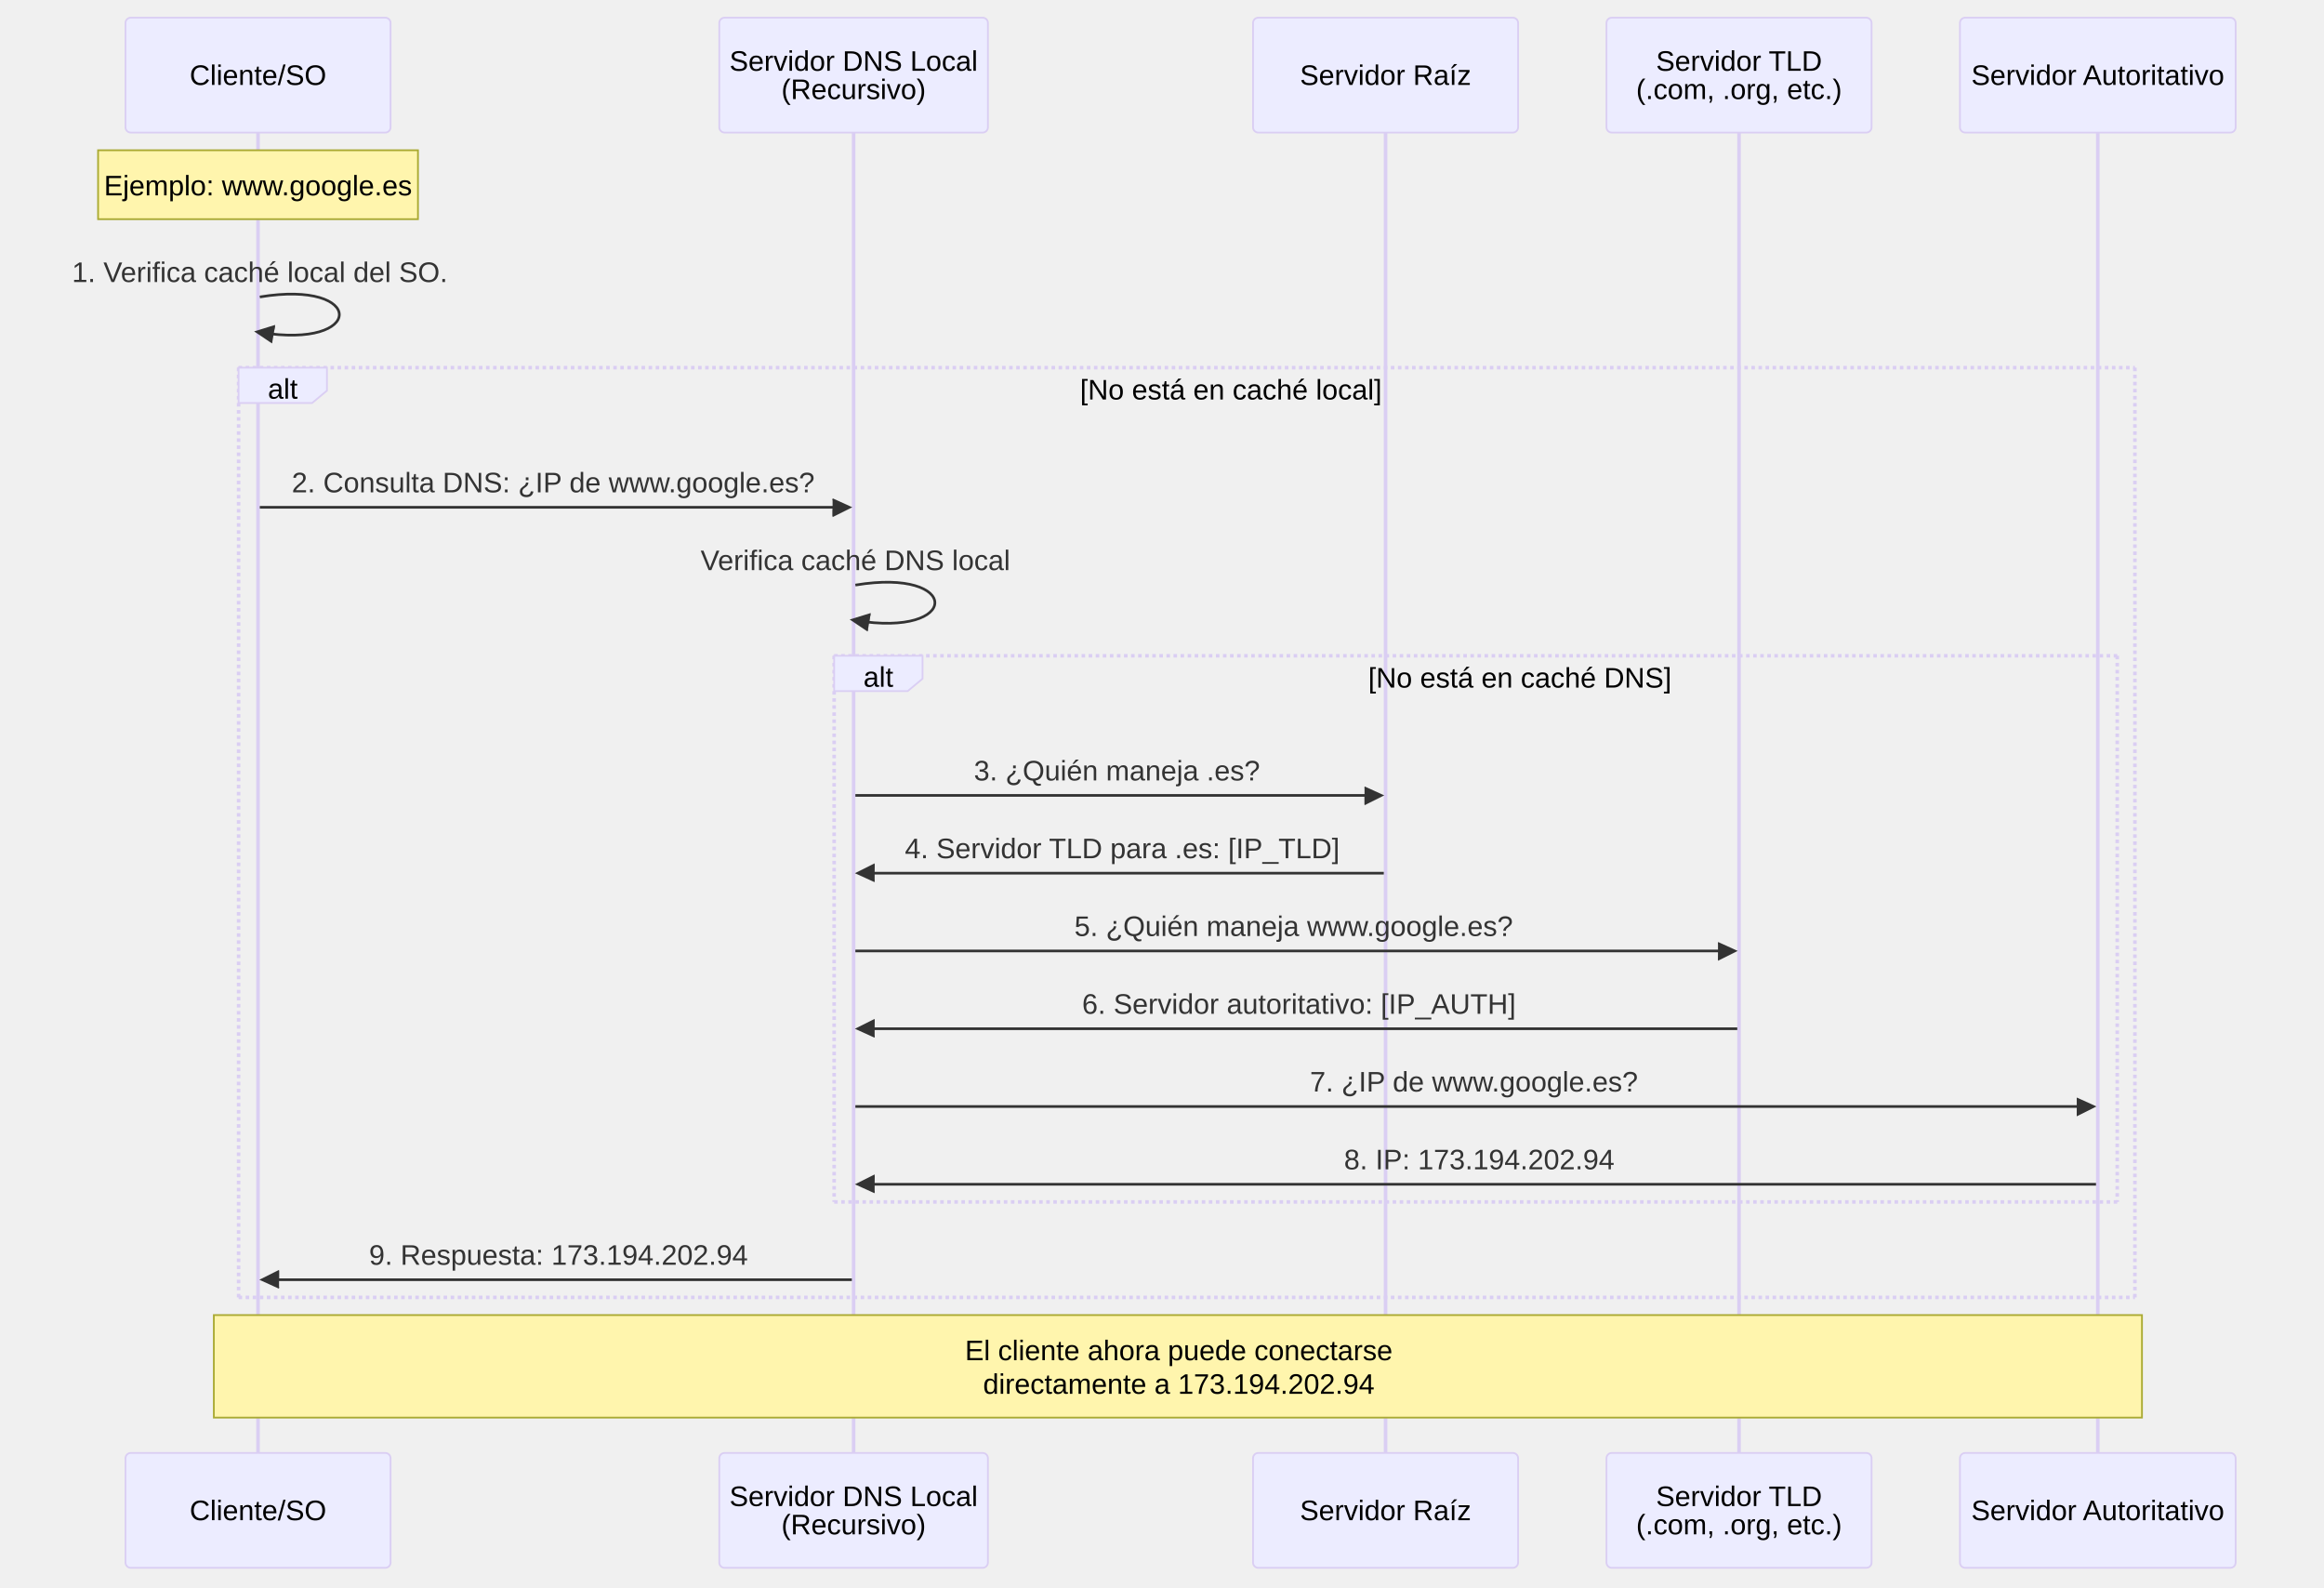
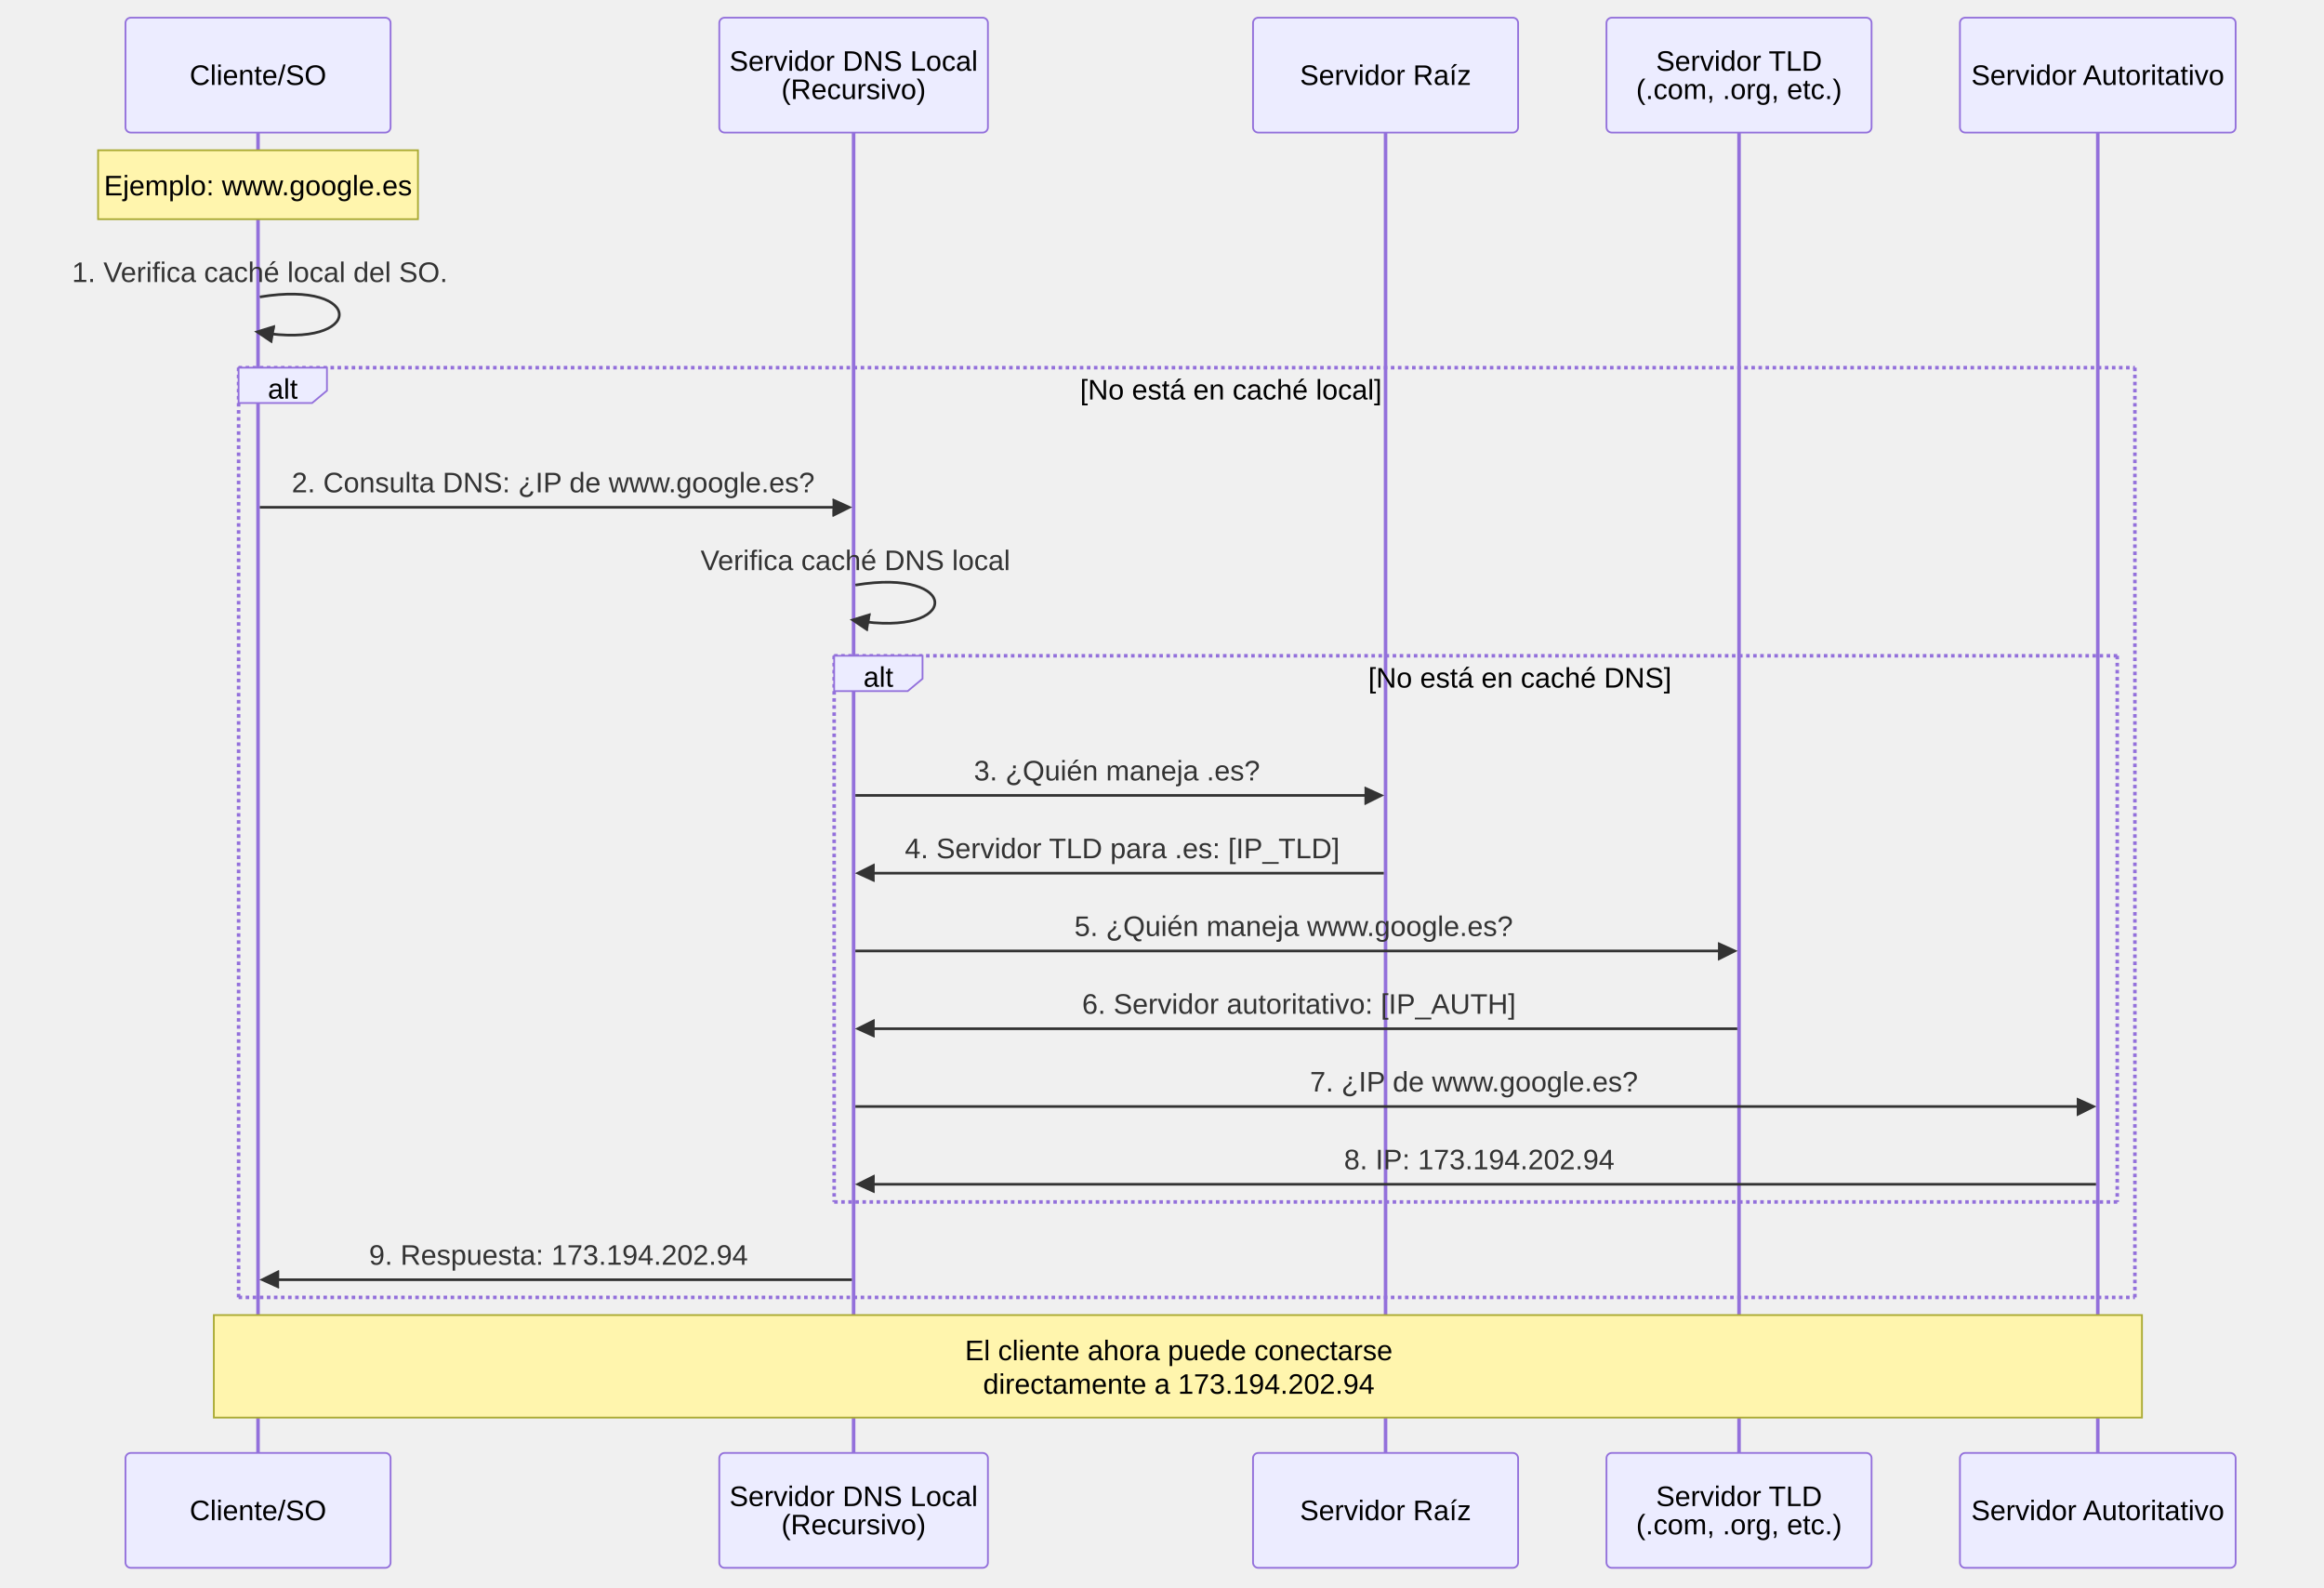
<svg xmlns="http://www.w3.org/2000/svg" id="my-svg" width="100%" style="max-width: 1315px; background-color: transparent;" viewBox="-71 -10 1315 898" role="graphics-document document" aria-roledescription="sequence">
  <g>
    <rect x="1038" y="812" fill="#eaeaea" stroke="#666" width="156" height="65" name="Auth" rx="3" ry="3" class="actor actor-bottom" />
    <text x="1116" y="844.5" dominant-baseline="central" alignment-baseline="central" class="actor actor-box" style="text-anchor: middle; font-size: 16px; font-weight: 400;">
      <tspan x="1116" dy="0">Servidor Autoritativo</tspan>
    </text>
  </g>
  <g>
    <rect x="838" y="812" fill="#eaeaea" stroke="#666" width="150" height="65" name="TLD" rx="3" ry="3" class="actor actor-bottom" />
    <text x="913" y="844.5" dominant-baseline="central" alignment-baseline="central" class="actor actor-box" style="text-anchor: middle; font-size: 16px; font-weight: 400;">
      <tspan x="913" dy="-8">Servidor TLD</tspan>
    </text>
    <text x="913" y="844.5" dominant-baseline="central" alignment-baseline="central" class="actor actor-box" style="text-anchor: middle; font-size: 16px; font-weight: 400;">
      <tspan x="913" dy="8">(.com, .org, etc.)</tspan>
    </text>
  </g>
  <g>
    <rect x="638" y="812" fill="#eaeaea" stroke="#666" width="150" height="65" name="Raiz" rx="3" ry="3" class="actor actor-bottom" />
    <text x="713" y="844.5" dominant-baseline="central" alignment-baseline="central" class="actor actor-box" style="text-anchor: middle; font-size: 16px; font-weight: 400;">
      <tspan x="713" dy="0">Servidor Raíz</tspan>
    </text>
  </g>
  <g>
    <rect x="336" y="812" fill="#eaeaea" stroke="#666" width="152" height="65" name="Local" rx="3" ry="3" class="actor actor-bottom" />
    <text x="412" y="844.5" dominant-baseline="central" alignment-baseline="central" class="actor actor-box" style="text-anchor: middle; font-size: 16px; font-weight: 400;">
      <tspan x="412" dy="-8">Servidor DNS Local</tspan>
    </text>
    <text x="412" y="844.5" dominant-baseline="central" alignment-baseline="central" class="actor actor-box" style="text-anchor: middle; font-size: 16px; font-weight: 400;">
      <tspan x="412" dy="8">(Recursivo)</tspan>
    </text>
  </g>
  <g>
    <rect x="0" y="812" fill="#eaeaea" stroke="#666" width="150" height="65" name="Cliente" rx="3" ry="3" class="actor actor-bottom" />
    <text x="75" y="844.5" dominant-baseline="central" alignment-baseline="central" class="actor actor-box" style="text-anchor: middle; font-size: 16px; font-weight: 400;">
      <tspan x="75" dy="0">Cliente/SO</tspan>
    </text>
  </g>
  <g>
-     <line id="actor4" x1="1116" y1="65" x2="1116" y2="812" class="actor-line 200" stroke-width="0.5px" stroke="#999" name="Auth" />
-     <g id="root-4">
+     <line id="actor4" x1="1116" y1="65" x2="1116" y2="812" class="actor-line 200" stroke-width="0.5px" stroke="#999" name="Auth" data-et="life-line" data-id="Auth" />
+     <g id="root-4" data-et="participant" data-type="participant" data-id="Auth">
      <rect x="1038" y="0" fill="#eaeaea" stroke="#666" width="156" height="65" name="Auth" rx="3" ry="3" class="actor actor-top" />
      <text x="1116" y="32.5" dominant-baseline="central" alignment-baseline="central" class="actor actor-box" style="text-anchor: middle; font-size: 16px; font-weight: 400;">
        <tspan x="1116" dy="0">Servidor Autoritativo</tspan>
      </text>
    </g>
  </g>
  <g>
-     <line id="actor3" x1="913" y1="65" x2="913" y2="812" class="actor-line 200" stroke-width="0.5px" stroke="#999" name="TLD" />
-     <g id="root-3">
+     <line id="actor3" x1="913" y1="65" x2="913" y2="812" class="actor-line 200" stroke-width="0.5px" stroke="#999" name="TLD" data-et="life-line" data-id="TLD" />
+     <g id="root-3" data-et="participant" data-type="participant" data-id="TLD">
      <rect x="838" y="0" fill="#eaeaea" stroke="#666" width="150" height="65" name="TLD" rx="3" ry="3" class="actor actor-top" />
      <text x="913" y="32.5" dominant-baseline="central" alignment-baseline="central" class="actor actor-box" style="text-anchor: middle; font-size: 16px; font-weight: 400;">
        <tspan x="913" dy="-8">Servidor TLD</tspan>
      </text>
      <text x="913" y="32.5" dominant-baseline="central" alignment-baseline="central" class="actor actor-box" style="text-anchor: middle; font-size: 16px; font-weight: 400;">
        <tspan x="913" dy="8">(.com, .org, etc.)</tspan>
      </text>
    </g>
  </g>
  <g>
-     <line id="actor2" x1="713" y1="65" x2="713" y2="812" class="actor-line 200" stroke-width="0.5px" stroke="#999" name="Raiz" />
-     <g id="root-2">
+     <line id="actor2" x1="713" y1="65" x2="713" y2="812" class="actor-line 200" stroke-width="0.5px" stroke="#999" name="Raiz" data-et="life-line" data-id="Raiz" />
+     <g id="root-2" data-et="participant" data-type="participant" data-id="Raiz">
      <rect x="638" y="0" fill="#eaeaea" stroke="#666" width="150" height="65" name="Raiz" rx="3" ry="3" class="actor actor-top" />
      <text x="713" y="32.5" dominant-baseline="central" alignment-baseline="central" class="actor actor-box" style="text-anchor: middle; font-size: 16px; font-weight: 400;">
        <tspan x="713" dy="0">Servidor Raíz</tspan>
      </text>
    </g>
  </g>
  <g>
-     <line id="actor1" x1="412" y1="65" x2="412" y2="812" class="actor-line 200" stroke-width="0.5px" stroke="#999" name="Local" />
-     <g id="root-1">
+     <line id="actor1" x1="412" y1="65" x2="412" y2="812" class="actor-line 200" stroke-width="0.5px" stroke="#999" name="Local" data-et="life-line" data-id="Local" />
+     <g id="root-1" data-et="participant" data-type="participant" data-id="Local">
      <rect x="336" y="0" fill="#eaeaea" stroke="#666" width="152" height="65" name="Local" rx="3" ry="3" class="actor actor-top" />
      <text x="412" y="32.5" dominant-baseline="central" alignment-baseline="central" class="actor actor-box" style="text-anchor: middle; font-size: 16px; font-weight: 400;">
        <tspan x="412" dy="-8">Servidor DNS Local</tspan>
      </text>
      <text x="412" y="32.5" dominant-baseline="central" alignment-baseline="central" class="actor actor-box" style="text-anchor: middle; font-size: 16px; font-weight: 400;">
        <tspan x="412" dy="8">(Recursivo)</tspan>
      </text>
    </g>
  </g>
  <g>
-     <line id="actor0" x1="75" y1="65" x2="75" y2="812" class="actor-line 200" stroke-width="0.5px" stroke="#999" name="Cliente" />
-     <g id="root-0">
+     <line id="actor0" x1="75" y1="65" x2="75" y2="812" class="actor-line 200" stroke-width="0.5px" stroke="#999" name="Cliente" data-et="life-line" data-id="Cliente" />
+     <g id="root-0" data-et="participant" data-type="participant" data-id="Cliente">
      <rect x="0" y="0" fill="#eaeaea" stroke="#666" width="150" height="65" name="Cliente" rx="3" ry="3" class="actor actor-top" />
      <text x="75" y="32.5" dominant-baseline="central" alignment-baseline="central" class="actor actor-box" style="text-anchor: middle; font-size: 16px; font-weight: 400;">
        <tspan x="75" dy="0">Cliente/SO</tspan>
      </text>
    </g>
  </g>
-   <style>#my-svg{font-family:"trebuchet ms",verdana,arial,sans-serif;font-size:16px;fill:#333;}@keyframes edge-animation-frame{from{stroke-dashoffset:0;}}@keyframes dash{to{stroke-dashoffset:0;}}#my-svg .edge-animation-slow{stroke-dasharray:9,5!important;stroke-dashoffset:900;animation:dash 50s linear infinite;stroke-linecap:round;}#my-svg .edge-animation-fast{stroke-dasharray:9,5!important;stroke-dashoffset:900;animation:dash 20s linear infinite;stroke-linecap:round;}#my-svg .error-icon{fill:#552222;}#my-svg .error-text{fill:#552222;stroke:#552222;}#my-svg .edge-thickness-normal{stroke-width:1px;}#my-svg .edge-thickness-thick{stroke-width:3.5px;}#my-svg .edge-pattern-solid{stroke-dasharray:0;}#my-svg .edge-thickness-invisible{stroke-width:0;fill:none;}#my-svg .edge-pattern-dashed{stroke-dasharray:3;}#my-svg .edge-pattern-dotted{stroke-dasharray:2;}#my-svg .marker{fill:#333333;stroke:#333333;}#my-svg .marker.cross{stroke:#333333;}#my-svg svg{font-family:"trebuchet ms",verdana,arial,sans-serif;font-size:16px;}#my-svg p{margin:0;}#my-svg .actor{stroke:hsl(259.626, 59.777%, 87.902%);fill:#ECECFF;}#my-svg text.actor&gt;tspan{fill:black;stroke:none;}#my-svg .actor-line{stroke:hsl(259.626, 59.777%, 87.902%);}#my-svg .innerArc{stroke-width:1.5;stroke-dasharray:none;}#my-svg .messageLine0{stroke-width:1.5;stroke-dasharray:none;stroke:#333;}#my-svg .messageLine1{stroke-width:1.5;stroke-dasharray:2,2;stroke:#333;}#my-svg #arrowhead path{fill:#333;stroke:#333;}#my-svg .sequenceNumber{fill:white;}#my-svg #sequencenumber{fill:#333;}#my-svg #crosshead path{fill:#333;stroke:#333;}#my-svg .messageText{fill:#333;stroke:none;}#my-svg .labelBox{stroke:hsl(259.626, 59.777%, 87.902%);fill:#ECECFF;}#my-svg .labelText,#my-svg .labelText&gt;tspan{fill:black;stroke:none;}#my-svg .loopText,#my-svg .loopText&gt;tspan{fill:black;stroke:none;}#my-svg .loopLine{stroke-width:2px;stroke-dasharray:2,2;stroke:hsl(259.626, 59.777%, 87.902%);fill:hsl(259.626, 59.777%, 87.902%);}#my-svg .note{stroke:#aaaa33;fill:#fff5ad;}#my-svg .noteText,#my-svg .noteText&gt;tspan{fill:black;stroke:none;}#my-svg .activation0{fill:#f4f4f4;stroke:#666;}#my-svg .activation1{fill:#f4f4f4;stroke:#666;}#my-svg .activation2{fill:#f4f4f4;stroke:#666;}#my-svg .actorPopupMenu{position:absolute;}#my-svg .actorPopupMenuPanel{position:absolute;fill:#ECECFF;box-shadow:0px 8px 16px 0px rgba(0,0,0,0.2);filter:drop-shadow(3px 5px 2px rgb(0 0 0 / 0.4));}#my-svg .actor-man line{stroke:hsl(259.626, 59.777%, 87.902%);fill:#ECECFF;}#my-svg .actor-man circle,#my-svg line{stroke:hsl(259.626, 59.777%, 87.902%);fill:#ECECFF;stroke-width:2px;}#my-svg :root{--mermaid-font-family:"trebuchet ms",verdana,arial,sans-serif;}</style>
+   <style>#my-svg{font-family:"trebuchet ms",verdana,arial,sans-serif;font-size:16px;fill:#333;}@keyframes edge-animation-frame{from{stroke-dashoffset:0;}}@keyframes dash{to{stroke-dashoffset:0;}}#my-svg .edge-animation-slow{stroke-dasharray:9,5!important;stroke-dashoffset:900;animation:dash 50s linear infinite;stroke-linecap:round;}#my-svg .edge-animation-fast{stroke-dasharray:9,5!important;stroke-dashoffset:900;animation:dash 20s linear infinite;stroke-linecap:round;}#my-svg .error-icon{fill:#552222;}#my-svg .error-text{fill:#552222;stroke:#552222;}#my-svg .edge-thickness-normal{stroke-width:1px;}#my-svg .edge-thickness-thick{stroke-width:3.5px;}#my-svg .edge-pattern-solid{stroke-dasharray:0;}#my-svg .edge-thickness-invisible{stroke-width:0;fill:none;}#my-svg .edge-pattern-dashed{stroke-dasharray:3;}#my-svg .edge-pattern-dotted{stroke-dasharray:2;}#my-svg .marker{fill:#333333;stroke:#333333;}#my-svg .marker.cross{stroke:#333333;}#my-svg svg{font-family:"trebuchet ms",verdana,arial,sans-serif;font-size:16px;}#my-svg p{margin:0;}#my-svg .actor{stroke:#9370DB;fill:#ECECFF;stroke-width:1;}#my-svg rect.actor.outer-path[data-look="neo"]{filter:drop-shadow(1px 2px 2px rgba(185, 185, 185, 1));}#my-svg rect.note[data-look="neo"]{stroke:#aaaa33;fill:#fff5ad;filter:drop-shadow(1px 2px 2px rgba(185, 185, 185, 1));}#my-svg text.actor&gt;tspan{fill:black;stroke:none;}#my-svg .actor-line{stroke:#9370DB;}#my-svg .innerArc{stroke-width:1.5;stroke-dasharray:none;}#my-svg .messageLine0{stroke-width:1.5;stroke-dasharray:none;stroke:#333;}#my-svg .messageLine1{stroke-width:1.5;stroke-dasharray:2,2;stroke:#333;}#my-svg [id$="-arrowhead"] path{fill:#333;stroke:#333;}#my-svg .sequenceNumber{fill:white;}#my-svg [id$="-sequencenumber"]{fill:#333;}#my-svg [id$="-crosshead"] path{fill:#333;stroke:#333;}#my-svg .messageText{fill:#333;stroke:none;}#my-svg .labelBox{stroke:#9370DB;fill:#ECECFF;filter:none;}#my-svg .labelText,#my-svg .labelText&gt;tspan{fill:black;stroke:none;}#my-svg .loopText,#my-svg .loopText&gt;tspan{fill:black;stroke:none;}#my-svg .sectionTitle,#my-svg .sectionTitle&gt;tspan{fill:black;stroke:none;}#my-svg .loopLine{stroke-width:2px;stroke-dasharray:2,2;stroke:#9370DB;fill:#9370DB;}#my-svg .note{stroke:#aaaa33;fill:#fff5ad;}#my-svg .noteText,#my-svg .noteText&gt;tspan{fill:black;stroke:none;font-weight:normal;}#my-svg .activation0{fill:#f4f4f4;stroke:#666;}#my-svg .activation1{fill:#f4f4f4;stroke:#666;}#my-svg .activation2{fill:#f4f4f4;stroke:#666;}#my-svg .actorPopupMenu{position:absolute;}#my-svg .actorPopupMenuPanel{position:absolute;fill:#ECECFF;box-shadow:0px 8px 16px 0px rgba(0,0,0,0.2);filter:drop-shadow(3px 5px 2px rgb(0 0 0 / 0.4));}#my-svg .actor-man circle,#my-svg line{fill:#ECECFF;stroke-width:2px;}#my-svg g rect.rect{filter:drop-shadow(1px 2px 2px rgba(185, 185, 185, 1));stroke:#9370DB;}#my-svg .node .neo-node{stroke:#9370DB;}#my-svg [data-look="neo"].node rect,#my-svg [data-look="neo"].cluster rect,#my-svg [data-look="neo"].node polygon{stroke:#9370DB;filter:drop-shadow(1px 2px 2px rgba(185, 185, 185, 1));}#my-svg [data-look="neo"].swimlane.cluster rect{filter:none;}#my-svg [data-look="neo"].node path{stroke:#9370DB;stroke-width:1px;}#my-svg [data-look="neo"].node .outer-path{filter:drop-shadow(1px 2px 2px rgba(185, 185, 185, 1));}#my-svg [data-look="neo"].node .neo-line path{stroke:#9370DB;filter:none;}#my-svg [data-look="neo"].node circle{stroke:#9370DB;filter:drop-shadow(1px 2px 2px rgba(185, 185, 185, 1));}#my-svg [data-look="neo"].node circle .state-start{fill:#000000;}#my-svg [data-look="neo"].icon-shape .icon{fill:#9370DB;filter:drop-shadow(1px 2px 2px rgba(185, 185, 185, 1));}#my-svg [data-look="neo"].icon-shape .icon-neo path{stroke:#9370DB;filter:drop-shadow(1px 2px 2px rgba(185, 185, 185, 1));}#my-svg :root{--mermaid-font-family:"trebuchet ms",verdana,arial,sans-serif;}</style>
  <g />
  <defs>
-     <symbol id="computer" width="24" height="24">
+     <symbol id="my-svg-computer" width="24" height="24">
      <path transform="scale(.5)" d="M2 2v13h20v-13h-20zm18 11h-16v-9h16v9zm-10.228 6l.466-1h3.524l.467 1h-4.457zm14.228 3h-24l2-6h2.104l-1.33 4h18.45l-1.297-4h2.073l2 6zm-5-10h-14v-7h14v7z" />
    </symbol>
  </defs>
  <defs>
-     <symbol id="database" fill-rule="evenodd" clip-rule="evenodd">
+     <symbol id="my-svg-database" fill-rule="evenodd" clip-rule="evenodd">
      <path transform="scale(.5)" d="M12.258.001l.256.004.255.005.253.008.251.01.249.012.247.015.246.016.242.019.241.02.239.023.236.024.233.027.231.028.229.031.225.032.223.034.22.036.217.038.214.04.211.041.208.043.205.045.201.046.198.048.194.05.191.051.187.053.183.054.18.056.175.057.172.059.168.06.163.061.16.063.155.064.15.066.074.033.073.033.071.034.07.034.069.035.068.035.067.035.066.035.064.036.064.036.062.036.06.036.06.037.058.037.058.037.055.038.055.038.053.038.052.038.051.039.05.039.048.039.047.039.045.04.044.04.043.04.041.04.04.041.039.041.037.041.036.041.034.041.033.042.032.042.03.042.029.042.027.042.026.043.024.043.023.043.021.043.02.043.018.044.017.043.015.044.013.044.012.044.011.045.009.044.007.045.006.045.004.045.002.045.001.045v17l-.001.045-.002.045-.004.045-.006.045-.007.045-.009.044-.011.045-.012.044-.013.044-.015.044-.017.043-.018.044-.02.043-.021.043-.023.043-.024.043-.026.043-.027.042-.029.042-.03.042-.032.042-.033.042-.034.041-.036.041-.037.041-.039.041-.04.041-.041.04-.043.04-.044.04-.045.04-.047.039-.048.039-.05.039-.051.039-.052.038-.053.038-.055.038-.055.038-.058.037-.058.037-.06.037-.06.036-.062.036-.064.036-.064.036-.066.035-.067.035-.068.035-.069.035-.07.034-.071.034-.073.033-.074.033-.15.066-.155.064-.16.063-.163.061-.168.06-.172.059-.175.057-.18.056-.183.054-.187.053-.191.051-.194.05-.198.048-.201.046-.205.045-.208.043-.211.041-.214.04-.217.038-.22.036-.223.034-.225.032-.229.031-.231.028-.233.027-.236.024-.239.023-.241.02-.242.019-.246.016-.247.015-.249.012-.251.01-.253.008-.255.005-.256.004-.258.001-.258-.001-.256-.004-.255-.005-.253-.008-.251-.01-.249-.012-.247-.015-.245-.016-.243-.019-.241-.02-.238-.023-.236-.024-.234-.027-.231-.028-.228-.031-.226-.032-.223-.034-.22-.036-.217-.038-.214-.04-.211-.041-.208-.043-.204-.045-.201-.046-.198-.048-.195-.05-.19-.051-.187-.053-.184-.054-.179-.056-.176-.057-.172-.059-.167-.06-.164-.061-.159-.063-.155-.064-.151-.066-.074-.033-.072-.033-.072-.034-.07-.034-.069-.035-.068-.035-.067-.035-.066-.035-.064-.036-.063-.036-.062-.036-.061-.036-.06-.037-.058-.037-.057-.037-.056-.038-.055-.038-.053-.038-.052-.038-.051-.039-.049-.039-.049-.039-.046-.039-.046-.04-.044-.04-.043-.04-.041-.04-.04-.041-.039-.041-.037-.041-.036-.041-.034-.041-.033-.042-.032-.042-.03-.042-.029-.042-.027-.042-.026-.043-.024-.043-.023-.043-.021-.043-.02-.043-.018-.044-.017-.043-.015-.044-.013-.044-.012-.044-.011-.045-.009-.044-.007-.045-.006-.045-.004-.045-.002-.045-.001-.045v-17l.001-.045.002-.045.004-.045.006-.045.007-.045.009-.044.011-.045.012-.044.013-.044.015-.044.017-.043.018-.044.02-.043.021-.043.023-.043.024-.043.026-.043.027-.042.029-.042.03-.042.032-.042.033-.042.034-.041.036-.041.037-.041.039-.041.04-.041.041-.04.043-.04.044-.04.046-.04.046-.039.049-.039.049-.039.051-.039.052-.038.053-.038.055-.038.056-.038.057-.037.058-.037.06-.037.061-.036.062-.036.063-.036.064-.036.066-.035.067-.035.068-.035.069-.035.07-.034.072-.034.072-.033.074-.033.151-.066.155-.064.159-.063.164-.061.167-.06.172-.059.176-.057.179-.056.184-.054.187-.053.19-.051.195-.05.198-.048.201-.046.204-.045.208-.043.211-.041.214-.04.217-.038.22-.036.223-.034.226-.032.228-.031.231-.028.234-.027.236-.024.238-.023.241-.02.243-.019.245-.016.247-.015.249-.012.251-.01.253-.008.255-.005.256-.004.258-.001.258.001zm-9.258 20.499v.01l.001.021.003.021.004.022.005.021.006.022.007.022.009.023.01.022.011.023.012.023.013.023.015.023.016.024.017.023.018.024.019.024.021.024.022.025.023.024.024.025.052.049.056.05.061.051.066.051.07.051.075.051.079.052.084.052.088.052.092.052.097.052.102.051.105.052.11.052.114.051.119.051.123.051.127.05.131.05.135.05.139.048.144.049.147.047.152.047.155.047.16.045.163.045.167.043.171.043.176.041.178.041.183.039.187.039.19.037.194.035.197.035.202.033.204.031.209.03.212.029.216.027.219.025.222.024.226.021.23.02.233.018.236.016.24.015.243.012.246.01.249.008.253.005.256.004.259.001.26-.001.257-.004.254-.005.25-.008.247-.011.244-.012.241-.014.237-.016.233-.018.231-.021.226-.021.224-.024.22-.026.216-.027.212-.028.21-.031.205-.031.202-.034.198-.034.194-.036.191-.037.187-.039.183-.04.179-.04.175-.042.172-.043.168-.044.163-.045.16-.046.155-.046.152-.047.148-.048.143-.049.139-.049.136-.05.131-.05.126-.05.123-.051.118-.052.114-.051.11-.052.106-.052.101-.052.096-.052.092-.052.088-.053.083-.051.079-.052.074-.052.07-.051.065-.051.06-.051.056-.05.051-.05.023-.024.023-.025.021-.024.02-.024.019-.024.018-.024.017-.024.015-.023.014-.024.013-.023.012-.023.01-.023.01-.022.008-.022.006-.022.006-.022.004-.022.004-.021.001-.021.001-.021v-4.127l-.077.055-.08.053-.083.054-.085.053-.087.052-.09.052-.093.051-.095.05-.097.05-.1.049-.102.049-.105.048-.106.047-.109.047-.111.046-.114.045-.115.045-.118.044-.12.043-.122.042-.124.042-.126.041-.128.04-.13.04-.132.038-.134.038-.135.037-.138.037-.139.035-.142.035-.143.034-.144.033-.147.032-.148.031-.15.03-.151.03-.153.029-.154.027-.156.027-.158.026-.159.025-.161.024-.162.023-.163.022-.165.021-.166.02-.167.019-.169.018-.169.017-.171.016-.173.015-.173.014-.175.013-.175.012-.177.011-.178.01-.179.008-.179.008-.181.006-.182.005-.182.004-.184.003-.184.002h-.37l-.184-.002-.184-.003-.182-.004-.182-.005-.181-.006-.179-.008-.179-.008-.178-.01-.176-.011-.176-.012-.175-.013-.173-.014-.172-.015-.171-.016-.17-.017-.169-.018-.167-.019-.166-.02-.165-.021-.163-.022-.162-.023-.161-.024-.159-.025-.157-.026-.156-.027-.155-.027-.153-.029-.151-.03-.15-.03-.148-.031-.146-.032-.145-.033-.143-.034-.141-.035-.14-.035-.137-.037-.136-.037-.134-.038-.132-.038-.13-.04-.128-.04-.126-.041-.124-.042-.122-.042-.12-.044-.117-.043-.116-.045-.113-.045-.112-.046-.109-.047-.106-.047-.105-.048-.102-.049-.1-.049-.097-.05-.095-.05-.093-.052-.09-.051-.087-.052-.085-.053-.083-.054-.08-.054-.077-.054v4.127zm0-5.654v.011l.001.021.003.021.004.021.005.022.006.022.007.022.009.022.01.022.011.023.012.023.013.023.015.024.016.023.017.024.018.024.019.024.021.024.022.024.023.025.024.024.052.05.056.05.061.05.066.051.07.051.075.052.079.051.084.052.088.052.092.052.097.052.102.052.105.052.11.051.114.051.119.052.123.05.127.051.131.05.135.049.139.049.144.048.147.048.152.047.155.046.16.045.163.045.167.044.171.042.176.042.178.04.183.04.187.038.19.037.194.036.197.034.202.033.204.032.209.03.212.028.216.027.219.025.222.024.226.022.23.02.233.018.236.016.24.014.243.012.246.01.249.008.253.006.256.003.259.001.26-.001.257-.003.254-.006.25-.008.247-.01.244-.012.241-.015.237-.016.233-.018.231-.02.226-.022.224-.024.22-.025.216-.027.212-.029.21-.03.205-.032.202-.033.198-.035.194-.036.191-.037.187-.039.183-.039.179-.041.175-.042.172-.043.168-.044.163-.045.16-.045.155-.047.152-.047.148-.048.143-.048.139-.05.136-.049.131-.05.126-.051.123-.051.118-.051.114-.052.11-.052.106-.052.101-.052.096-.052.092-.052.088-.052.083-.052.079-.052.074-.051.07-.052.065-.051.06-.05.056-.051.051-.049.023-.025.023-.024.021-.025.02-.024.019-.024.018-.024.017-.024.015-.023.014-.023.013-.024.012-.022.01-.023.01-.023.008-.022.006-.022.006-.022.004-.021.004-.022.001-.021.001-.021v-4.139l-.077.054-.08.054-.083.054-.085.052-.087.053-.09.051-.093.051-.095.051-.097.05-.1.049-.102.049-.105.048-.106.047-.109.047-.111.046-.114.045-.115.044-.118.044-.12.044-.122.042-.124.042-.126.041-.128.04-.13.039-.132.039-.134.038-.135.037-.138.036-.139.036-.142.035-.143.033-.144.033-.147.033-.148.031-.15.03-.151.03-.153.028-.154.028-.156.027-.158.026-.159.025-.161.024-.162.023-.163.022-.165.021-.166.02-.167.019-.169.018-.169.017-.171.016-.173.015-.173.014-.175.013-.175.012-.177.011-.178.009-.179.009-.179.007-.181.007-.182.005-.182.004-.184.003-.184.002h-.37l-.184-.002-.184-.003-.182-.004-.182-.005-.181-.007-.179-.007-.179-.009-.178-.009-.176-.011-.176-.012-.175-.013-.173-.014-.172-.015-.171-.016-.17-.017-.169-.018-.167-.019-.166-.02-.165-.021-.163-.022-.162-.023-.161-.024-.159-.025-.157-.026-.156-.027-.155-.028-.153-.028-.151-.03-.15-.03-.148-.031-.146-.033-.145-.033-.143-.033-.141-.035-.14-.036-.137-.036-.136-.037-.134-.038-.132-.039-.13-.039-.128-.04-.126-.041-.124-.042-.122-.043-.12-.043-.117-.044-.116-.044-.113-.046-.112-.046-.109-.046-.106-.047-.105-.048-.102-.049-.1-.049-.097-.05-.095-.051-.093-.051-.09-.051-.087-.053-.085-.052-.083-.054-.08-.054-.077-.054v4.139zm0-5.666v.011l.001.02.003.022.004.021.005.022.006.021.007.022.009.023.01.022.011.023.012.023.013.023.015.023.016.024.017.024.018.023.019.024.021.025.022.024.023.024.024.025.052.05.056.05.061.05.066.051.07.051.075.052.079.051.084.052.088.052.092.052.097.052.102.052.105.051.11.052.114.051.119.051.123.051.127.05.131.05.135.05.139.049.144.048.147.048.152.047.155.046.16.045.163.045.167.043.171.043.176.042.178.04.183.04.187.038.19.037.194.036.197.034.202.033.204.032.209.03.212.028.216.027.219.025.222.024.226.021.23.02.233.018.236.017.24.014.243.012.246.01.249.008.253.006.256.003.259.001.26-.001.257-.003.254-.006.25-.008.247-.01.244-.013.241-.014.237-.016.233-.018.231-.02.226-.022.224-.024.22-.025.216-.027.212-.029.21-.03.205-.032.202-.033.198-.035.194-.036.191-.037.187-.039.183-.039.179-.041.175-.042.172-.043.168-.044.163-.045.16-.045.155-.047.152-.047.148-.048.143-.049.139-.049.136-.049.131-.051.126-.05.123-.051.118-.052.114-.051.11-.052.106-.052.101-.052.096-.052.092-.052.088-.052.083-.052.079-.052.074-.052.07-.051.065-.051.06-.051.056-.05.051-.049.023-.025.023-.025.021-.024.02-.024.019-.024.018-.024.017-.024.015-.023.014-.024.013-.023.012-.023.01-.022.01-.023.008-.022.006-.022.006-.022.004-.022.004-.021.001-.021.001-.021v-4.153l-.077.054-.08.054-.083.053-.085.053-.087.053-.09.051-.093.051-.095.051-.097.05-.1.049-.102.048-.105.048-.106.048-.109.046-.111.046-.114.046-.115.044-.118.044-.12.043-.122.043-.124.042-.126.041-.128.04-.13.039-.132.039-.134.038-.135.037-.138.036-.139.036-.142.034-.143.034-.144.033-.147.032-.148.032-.15.03-.151.03-.153.028-.154.028-.156.027-.158.026-.159.024-.161.024-.162.023-.163.023-.165.021-.166.02-.167.019-.169.018-.169.017-.171.016-.173.015-.173.014-.175.013-.175.012-.177.01-.178.01-.179.009-.179.007-.181.006-.182.006-.182.004-.184.003-.184.001-.185.001-.185-.001-.184-.001-.184-.003-.182-.004-.182-.006-.181-.006-.179-.007-.179-.009-.178-.01-.176-.01-.176-.012-.175-.013-.173-.014-.172-.015-.171-.016-.17-.017-.169-.018-.167-.019-.166-.02-.165-.021-.163-.023-.162-.023-.161-.024-.159-.024-.157-.026-.156-.027-.155-.028-.153-.028-.151-.03-.15-.03-.148-.032-.146-.032-.145-.033-.143-.034-.141-.034-.14-.036-.137-.036-.136-.037-.134-.038-.132-.039-.13-.039-.128-.041-.126-.041-.124-.041-.122-.043-.12-.043-.117-.044-.116-.044-.113-.046-.112-.046-.109-.046-.106-.048-.105-.048-.102-.048-.1-.05-.097-.049-.095-.051-.093-.051-.09-.052-.087-.052-.085-.053-.083-.053-.08-.054-.077-.054v4.153zm8.74-8.179l-.257.004-.254.005-.25.008-.247.011-.244.012-.241.014-.237.016-.233.018-.231.021-.226.022-.224.023-.22.026-.216.027-.212.028-.21.031-.205.032-.202.033-.198.034-.194.036-.191.038-.187.038-.183.04-.179.041-.175.042-.172.043-.168.043-.163.045-.16.046-.155.046-.152.048-.148.048-.143.048-.139.049-.136.05-.131.05-.126.051-.123.051-.118.051-.114.052-.11.052-.106.052-.101.052-.096.052-.092.052-.088.052-.083.052-.079.052-.074.051-.07.052-.065.051-.06.05-.056.05-.051.05-.023.025-.023.024-.021.024-.02.025-.019.024-.018.024-.017.023-.015.024-.014.023-.013.023-.012.023-.01.023-.01.022-.008.022-.006.023-.006.021-.004.022-.004.021-.001.021-.001.021.001.021.001.021.004.021.004.022.006.021.006.023.008.022.01.022.01.023.012.023.013.023.014.023.015.024.017.023.018.024.019.024.02.025.021.024.023.024.023.025.051.05.056.05.06.05.065.051.07.052.074.051.079.052.083.052.088.052.092.052.096.052.101.052.106.052.11.052.114.052.118.051.123.051.126.051.131.05.136.05.139.049.143.048.148.048.152.048.155.046.16.046.163.045.168.043.172.043.175.042.179.041.183.04.187.038.191.038.194.036.198.034.202.033.205.032.21.031.212.028.216.027.22.026.224.023.226.022.231.021.233.018.237.016.241.014.244.012.247.011.25.008.254.005.257.004.26.001.26-.001.257-.004.254-.005.25-.008.247-.011.244-.012.241-.014.237-.016.233-.018.231-.021.226-.022.224-.023.22-.026.216-.027.212-.028.21-.031.205-.032.202-.033.198-.034.194-.036.191-.038.187-.038.183-.04.179-.041.175-.042.172-.043.168-.043.163-.045.16-.046.155-.046.152-.048.148-.048.143-.048.139-.049.136-.05.131-.05.126-.051.123-.051.118-.051.114-.052.11-.052.106-.052.101-.052.096-.052.092-.052.088-.052.083-.052.079-.052.074-.051.07-.052.065-.051.06-.05.056-.05.051-.05.023-.025.023-.024.021-.024.02-.025.019-.024.018-.024.017-.023.015-.024.014-.023.013-.023.012-.023.01-.023.01-.022.008-.022.006-.023.006-.021.004-.022.004-.021.001-.021.001-.021-.001-.021-.001-.021-.004-.021-.004-.022-.006-.021-.006-.023-.008-.022-.01-.022-.01-.023-.012-.023-.013-.023-.014-.023-.015-.024-.017-.023-.018-.024-.019-.024-.02-.025-.021-.024-.023-.024-.023-.025-.051-.05-.056-.05-.06-.05-.065-.051-.07-.052-.074-.051-.079-.052-.083-.052-.088-.052-.092-.052-.096-.052-.101-.052-.106-.052-.11-.052-.114-.052-.118-.051-.123-.051-.126-.051-.131-.05-.136-.05-.139-.049-.143-.048-.148-.048-.152-.048-.155-.046-.16-.046-.163-.045-.168-.043-.172-.043-.175-.042-.179-.041-.183-.04-.187-.038-.191-.038-.194-.036-.198-.034-.202-.033-.205-.032-.21-.031-.212-.028-.216-.027-.22-.026-.224-.023-.226-.022-.231-.021-.233-.018-.237-.016-.241-.014-.244-.012-.247-.011-.25-.008-.254-.005-.257-.004-.26-.001-.26.001z" />
    </symbol>
  </defs>
  <defs>
-     <symbol id="clock" width="24" height="24">
+     <symbol id="my-svg-clock" width="24" height="24">
      <path transform="scale(.5)" d="M12 2c5.514 0 10 4.486 10 10s-4.486 10-10 10-10-4.486-10-10 4.486-10 10-10zm0-2c-6.627 0-12 5.373-12 12s5.373 12 12 12 12-5.373 12-12-5.373-12-12-12zm5.848 12.459c.202.038.202.333.001.372-1.907.361-6.045 1.111-6.547 1.111-.719 0-1.301-.582-1.301-1.301 0-.512.77-5.447 1.125-7.445.034-.192.312-.181.343.014l.985 6.238 5.394 1.011z" />
    </symbol>
  </defs>
  <defs>
-     <marker id="arrowhead" refX="7.9" refY="5" markerUnits="userSpaceOnUse" markerWidth="12" markerHeight="12" orient="auto-start-reverse">
+     <marker id="my-svg-arrowhead" refX="7.9" refY="5" markerUnits="userSpaceOnUse" markerWidth="12" markerHeight="12" orient="auto-start-reverse">
      <path d="M -1 0 L 10 5 L 0 10 z" />
    </marker>
  </defs>
  <defs>
-     <marker id="crosshead" markerWidth="15" markerHeight="8" orient="auto" refX="4" refY="4.5">
+     <marker id="my-svg-crosshead" markerWidth="15" markerHeight="8" orient="auto" refX="4" refY="4.5">
      <path fill="none" stroke="#000000" stroke-width="1pt" d="M 1,2 L 6,7 M 6,2 L 1,7" style="stroke-dasharray: 0, 0;" />
    </marker>
  </defs>
  <defs>
-     <marker id="filled-head" refX="15.5" refY="7" markerWidth="20" markerHeight="28" orient="auto">
+     <marker id="my-svg-filled-head" refX="15.5" refY="7" markerWidth="20" markerHeight="28" orient="auto">
      <path d="M 18,7 L9,13 L14,7 L9,1 Z" />
    </marker>
  </defs>
  <defs>
-     <marker id="sequencenumber" refX="15" refY="15" markerWidth="60" markerHeight="40" orient="auto">
+     <marker id="my-svg-sequencenumber" refX="15" refY="15" markerWidth="60" markerHeight="40" orient="auto">
      <circle cx="15" cy="15" r="6" />
    </marker>
  </defs>
-   <g>
+   <defs>
+     <marker id="my-svg-solidTopArrowHead" refX="7.9" refY="7.25" markerUnits="userSpaceOnUse" markerWidth="12" markerHeight="12" orient="auto-start-reverse">
+       <path d="M 0 0 L 10 8 L 0 8 z" />
+     </marker>
+   </defs>
+   <defs>
+     <marker id="my-svg-solidBottomArrowHead" refX="7.9" refY="0.75" markerUnits="userSpaceOnUse" markerWidth="12" markerHeight="12" orient="auto-start-reverse">
+       <path d="M 0 0 L 10 0 L 0 8 z" />
+     </marker>
+   </defs>
+   <defs>
+     <marker id="my-svg-stickTopArrowHead" refX="7.5" refY="7" markerUnits="userSpaceOnUse" markerWidth="12" markerHeight="12" orient="auto-start-reverse">
+       <path d="M 0 0 L 7 7" stroke="black" stroke-width="1.5" fill="none" />
+     </marker>
+   </defs>
+   <defs>
+     <marker id="my-svg-stickBottomArrowHead" refX="7.5" refY="0" markerUnits="userSpaceOnUse" markerWidth="12" markerHeight="12" orient="auto-start-reverse">
+       <path d="M 0 7 L 7 0" stroke="black" stroke-width="1.5" fill="none" />
+     </marker>
+   </defs>
+   <g data-et="note" data-id="i0">
    <rect x="-15.5" y="75" fill="#EDF2AE" stroke="#666" width="181" height="39" class="note" />
    <text x="75" y="80" text-anchor="middle" dominant-baseline="middle" alignment-baseline="middle" class="noteText" dy="1em" style="font-size: 16px; font-weight: 400;">
      <tspan x="75">Ejemplo: www.google.es</tspan>
    </text>
  </g>
-   <g>
+   <g data-et="control-structure" data-id="i12">
    <line x1="401" y1="361" x2="1127" y2="361" class="loopLine" />
    <line x1="1127" y1="361" x2="1127" y2="670" class="loopLine" />
    <line x1="401" y1="670" x2="1127" y2="670" class="loopLine" />
    <line x1="401" y1="361" x2="401" y2="670" class="loopLine" />
    <polygon points="401,361 451,361 451,374 442.6,381 401,381" class="labelBox" />
    <text x="426" y="374" text-anchor="middle" dominant-baseline="middle" alignment-baseline="middle" class="labelText" style="font-size: 16px; font-weight: 400;">alt</text>
    <text x="789" y="379" text-anchor="middle" class="loopText" style="font-size: 16px; font-weight: 400;">
      <tspan x="789">[No está en caché DNS]</tspan>
    </text>
  </g>
-   <g>
+   <g data-et="control-structure" data-id="i14">
    <line x1="64" y1="198" x2="1137" y2="198" class="loopLine" />
    <line x1="1137" y1="198" x2="1137" y2="724" class="loopLine" />
    <line x1="64" y1="724" x2="1137" y2="724" class="loopLine" />
    <line x1="64" y1="198" x2="64" y2="724" class="loopLine" />
    <polygon points="64,198 114,198 114,211 105.6,218 64,218" class="labelBox" />
    <text x="89" y="211" text-anchor="middle" dominant-baseline="middle" alignment-baseline="middle" class="labelText" style="font-size: 16px; font-weight: 400;">alt</text>
    <text x="625.5" y="216" text-anchor="middle" class="loopText" style="font-size: 16px; font-weight: 400;">
      <tspan x="625.5">[No está en caché local]</tspan>
    </text>
  </g>
-   <g>
+   <g data-et="note" data-id="i15">
    <rect x="50" y="734" fill="#EDF2AE" stroke="#666" width="1091" height="58" class="note" />
    <text x="596" y="739" text-anchor="middle" dominant-baseline="middle" alignment-baseline="middle" class="noteText" dy="1em" style="font-size: 16px; font-weight: 400;">
      <tspan x="596">El cliente ahora puede conectarse</tspan>
    </text>
    <text x="596" y="758" text-anchor="middle" dominant-baseline="middle" alignment-baseline="middle" class="noteText" dy="1em" style="font-size: 16px; font-weight: 400;">
      <tspan x="596">directamente a 173.194.202.94</tspan>
    </text>
  </g>
  <text x="76" y="129" text-anchor="middle" dominant-baseline="middle" alignment-baseline="middle" class="messageText" dy="1em" style="font-size: 16px; font-weight: 400;">1. Verifica caché local del SO.</text>
-   <path d="M 76,158 C 136,148 136,188 76,178" class="messageLine0" stroke-width="2" stroke="none" marker-end="url(#arrowhead)" style="fill: none;" />
+   <path d="M 76,158 C 136,148 136,188 76,178" class="messageLine0" data-et="message" data-id="i1" data-from="Cliente" data-to="Cliente" stroke-width="2" stroke="none" marker-end="url(#my-svg-arrowhead)" style="fill: none;" />
  <text x="242" y="248" text-anchor="middle" dominant-baseline="middle" alignment-baseline="middle" class="messageText" dy="1em" style="font-size: 16px; font-weight: 400;">2. Consulta DNS: ¿IP de www.google.es?</text>
-   <line x1="76" y1="277" x2="408" y2="277" class="messageLine0" stroke-width="2" stroke="none" marker-end="url(#arrowhead)" style="fill: none;" />
+   <line x1="76" y1="277" x2="408" y2="277" class="messageLine0" data-et="message" data-id="i3" data-from="Cliente" data-to="Local" stroke-width="2" stroke="none" marker-end="url(#my-svg-arrowhead)" style="fill: none;" />
  <text x="413" y="292" text-anchor="middle" dominant-baseline="middle" alignment-baseline="middle" class="messageText" dy="1em" style="font-size: 16px; font-weight: 400;">Verifica caché DNS local</text>
-   <path d="M 413,321 C 473,311 473,351 413,341" class="messageLine0" stroke-width="2" stroke="none" marker-end="url(#arrowhead)" style="fill: none;" />
+   <path d="M 413,321 C 473,311 473,351 413,341" class="messageLine0" data-et="message" data-id="i4" data-from="Local" data-to="Local" stroke-width="2" stroke="none" marker-end="url(#my-svg-arrowhead)" style="fill: none;" />
  <text x="561" y="411" text-anchor="middle" dominant-baseline="middle" alignment-baseline="middle" class="messageText" dy="1em" style="font-size: 16px; font-weight: 400;">3. ¿Quién maneja .es?</text>
-   <line x1="413" y1="440" x2="709" y2="440" class="messageLine0" stroke-width="2" stroke="none" marker-end="url(#arrowhead)" style="fill: none;" />
+   <line x1="413" y1="440" x2="709" y2="440" class="messageLine0" data-et="message" data-id="i6" data-from="Local" data-to="Raiz" stroke-width="2" stroke="none" marker-end="url(#my-svg-arrowhead)" style="fill: none;" />
  <text x="564" y="455" text-anchor="middle" dominant-baseline="middle" alignment-baseline="middle" class="messageText" dy="1em" style="font-size: 16px; font-weight: 400;">4. Servidor TLD para .es: [IP_TLD]</text>
-   <line x1="712" y1="484" x2="416" y2="484" class="messageLine0" stroke-width="2" stroke="none" marker-end="url(#arrowhead)" style="fill: none;" />
+   <line x1="712" y1="484" x2="416" y2="484" class="messageLine0" data-et="message" data-id="i7" data-from="Raiz" data-to="Local" stroke-width="2" stroke="none" marker-end="url(#my-svg-arrowhead)" style="fill: none;" />
  <text x="661" y="499" text-anchor="middle" dominant-baseline="middle" alignment-baseline="middle" class="messageText" dy="1em" style="font-size: 16px; font-weight: 400;">5. ¿Quién maneja www.google.es?</text>
-   <line x1="413" y1="528" x2="909" y2="528" class="messageLine0" stroke-width="2" stroke="none" marker-end="url(#arrowhead)" style="fill: none;" />
+   <line x1="413" y1="528" x2="909" y2="528" class="messageLine0" data-et="message" data-id="i8" data-from="Local" data-to="TLD" stroke-width="2" stroke="none" marker-end="url(#my-svg-arrowhead)" style="fill: none;" />
  <text x="664" y="543" text-anchor="middle" dominant-baseline="middle" alignment-baseline="middle" class="messageText" dy="1em" style="font-size: 16px; font-weight: 400;">6. Servidor autoritativo: [IP_AUTH]</text>
-   <line x1="912" y1="572" x2="416" y2="572" class="messageLine0" stroke-width="2" stroke="none" marker-end="url(#arrowhead)" style="fill: none;" />
+   <line x1="912" y1="572" x2="416" y2="572" class="messageLine0" data-et="message" data-id="i9" data-from="TLD" data-to="Local" stroke-width="2" stroke="none" marker-end="url(#my-svg-arrowhead)" style="fill: none;" />
  <text x="763" y="587" text-anchor="middle" dominant-baseline="middle" alignment-baseline="middle" class="messageText" dy="1em" style="font-size: 16px; font-weight: 400;">7. ¿IP de www.google.es?</text>
-   <line x1="413" y1="616" x2="1112" y2="616" class="messageLine0" stroke-width="2" stroke="none" marker-end="url(#arrowhead)" style="fill: none;" />
+   <line x1="413" y1="616" x2="1112" y2="616" class="messageLine0" data-et="message" data-id="i10" data-from="Local" data-to="Auth" stroke-width="2" stroke="none" marker-end="url(#my-svg-arrowhead)" style="fill: none;" />
  <text x="766" y="631" text-anchor="middle" dominant-baseline="middle" alignment-baseline="middle" class="messageText" dy="1em" style="font-size: 16px; font-weight: 400;">8. IP: 173.194.202.94</text>
-   <line x1="1115" y1="660" x2="416" y2="660" class="messageLine0" stroke-width="2" stroke="none" marker-end="url(#arrowhead)" style="fill: none;" />
+   <line x1="1115" y1="660" x2="416" y2="660" class="messageLine0" data-et="message" data-id="i11" data-from="Auth" data-to="Local" stroke-width="2" stroke="none" marker-end="url(#my-svg-arrowhead)" style="fill: none;" />
  <text x="245" y="685" text-anchor="middle" dominant-baseline="middle" alignment-baseline="middle" class="messageText" dy="1em" style="font-size: 16px; font-weight: 400;">9. Respuesta: 173.194.202.94</text>
-   <line x1="411" y1="714" x2="79" y2="714" class="messageLine0" stroke-width="2" stroke="none" marker-end="url(#arrowhead)" style="fill: none;" />
+   <line x1="411" y1="714" x2="79" y2="714" class="messageLine0" data-et="message" data-id="i13" data-from="Local" data-to="Cliente" stroke-width="2" stroke="none" marker-end="url(#my-svg-arrowhead)" style="fill: none;" />
</svg>
